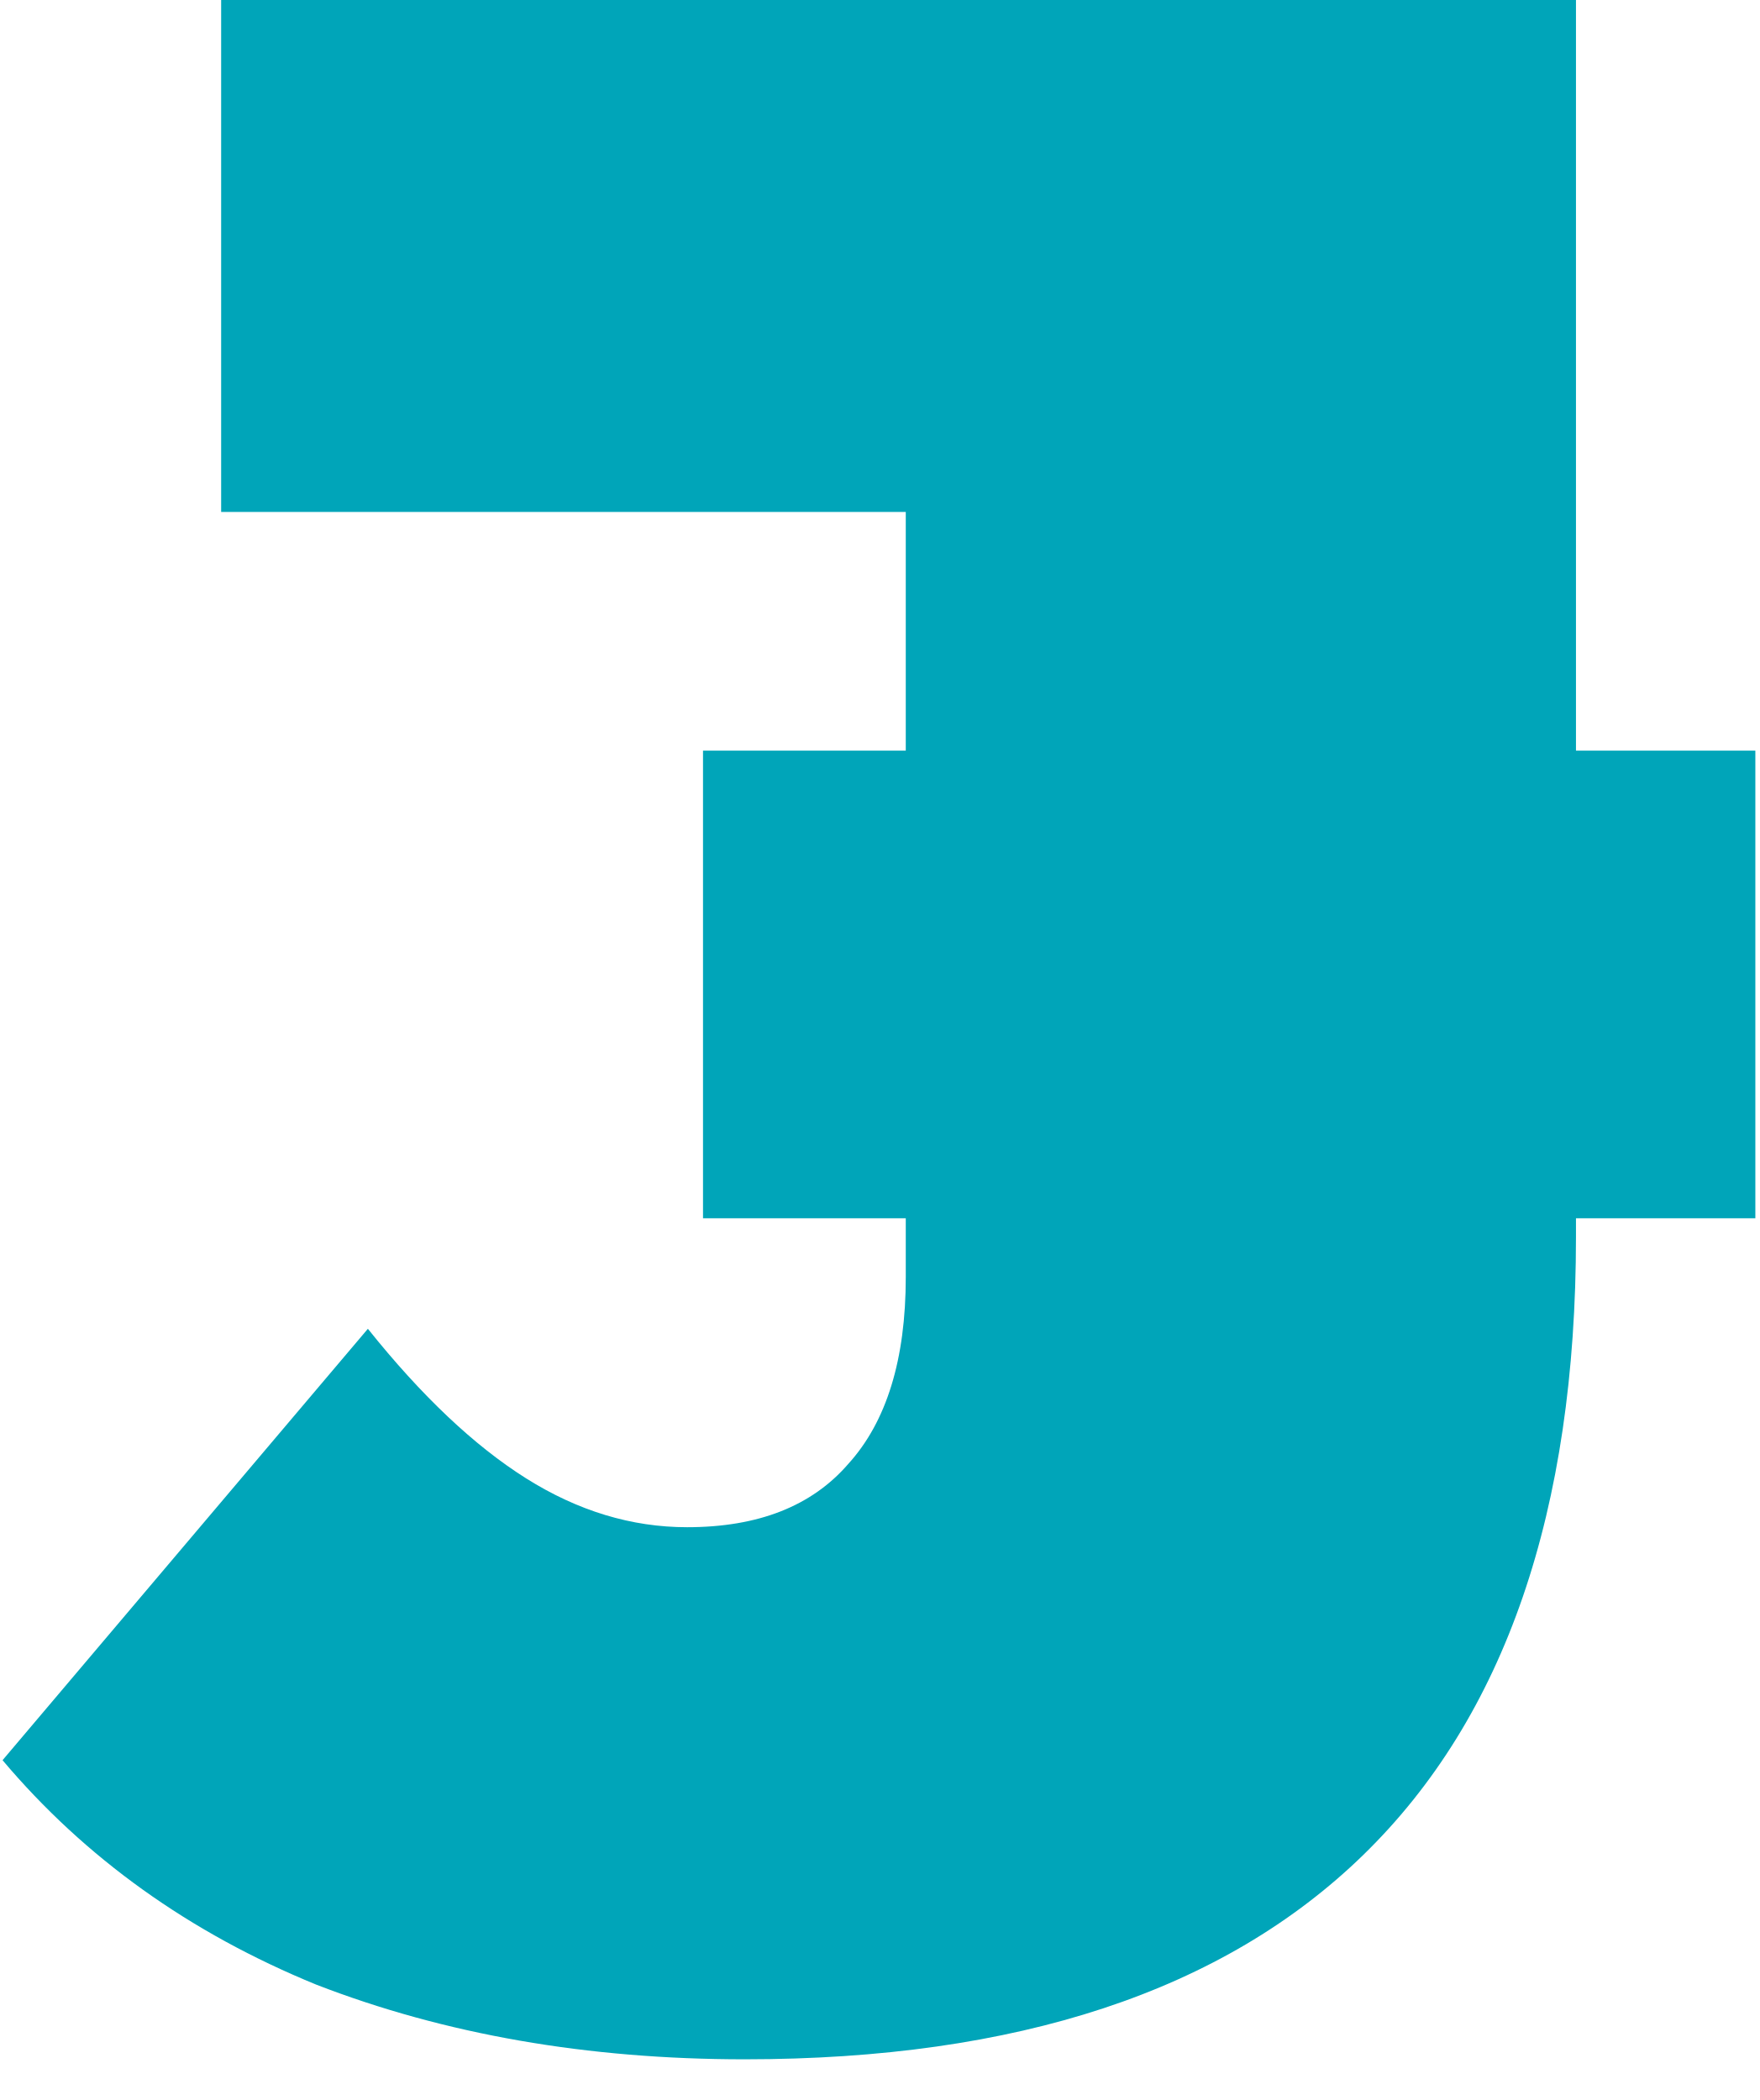
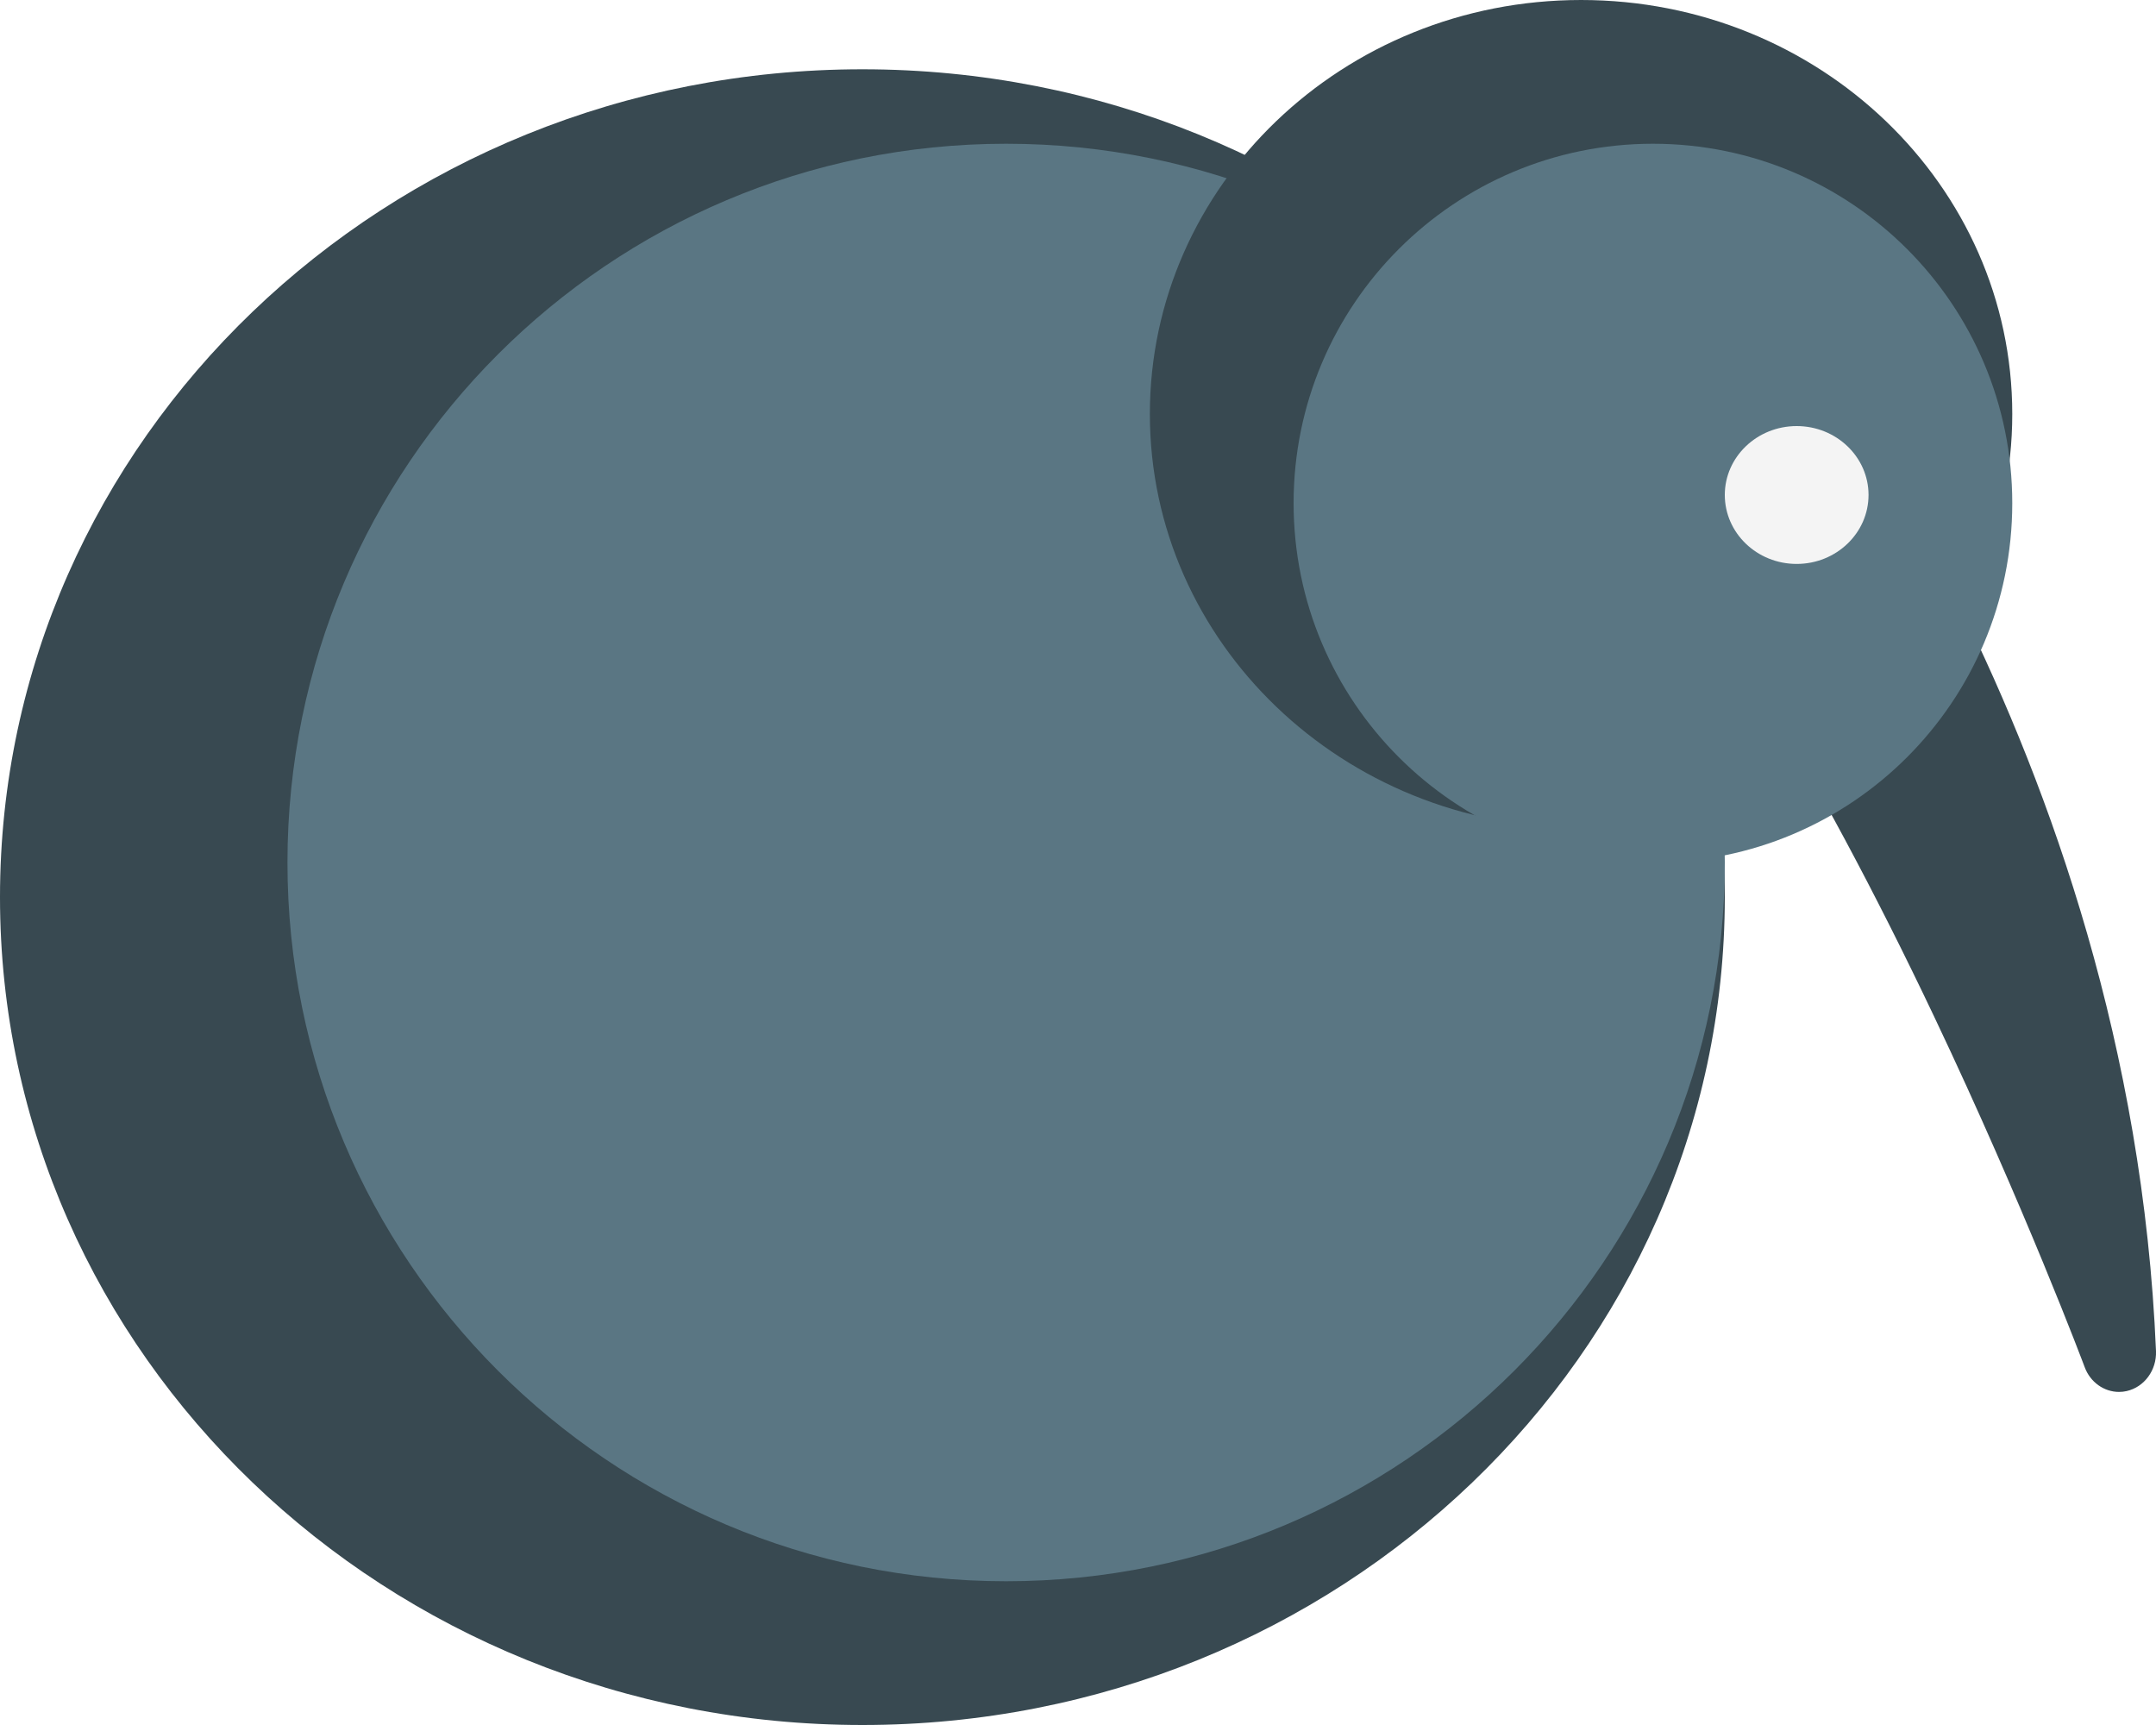
- <svg xmlns="http://www.w3.org/2000/svg" width="31" height="37" viewBox="0 0 31 37" fill="none">
-   <path d="M13.119 36.283C10.349 36.283 7.832 35.844 5.568 34.966C3.339 34.054 1.498 32.736 0.045 31.013L6.481 23.412C7.426 24.594 8.356 25.473 9.268 26.047C10.18 26.621 11.126 26.908 12.105 26.908C13.355 26.908 14.301 26.537 14.943 25.794C15.619 25.05 15.957 23.952 15.957 22.5V9.02H3.896V0H27.764V21.79C27.764 26.621 26.514 30.253 24.014 32.685C21.548 35.084 17.916 36.283 13.119 36.283Z" fill="#00A5B9" />
-   <path d="M12.385 13.225H30.924V21.465H12.385V13.225Z" fill="#00A5B9" />
+ <svg xmlns="http://www.w3.org/2000/svg" width="15" height="12" viewBox="0 0 15 12" fill="none">
+   <path d="M11.006 2.968C11.023 2.879 11.083 2.805 11.163 2.772C11.472 2.644 11.732 2.42 11.915 2.126C11.959 2.055 12.033 2.01 12.113 2.004C12.193 1.999 12.272 2.033 12.324 2.097C12.426 2.221 14.823 5.182 15 9.399C15.005 9.532 14.919 9.649 14.796 9.677C14.778 9.681 14.761 9.683 14.743 9.683C14.639 9.683 14.543 9.616 14.504 9.511C14.5 9.5 14.086 8.397 13.456 7.071C12.627 5.326 11.803 3.992 11.074 3.215C11.014 3.151 10.988 3.058 11.006 2.968Z" fill="#384951" />
+   <path d="M12 6.241C12 9.422 9.314 12 6 12C2.686 12 0 9.422 0 6.241C0 3.06 2.686 0.482 6 0.482C9.314 0.482 12 3.06 12 6.241Z" fill="#384951" />
+   <path d="M12 6C12 8.761 9.761 11 7 11C4.239 11 2 8.761 2 6C2 3.239 4.239 1 7 1C9.761 1 12 3.239 12 6Z" fill="#5A7683" />
+   <path d="M14 2.88C14 4.47 12.657 5.759 11 5.759C9.343 5.759 8 4.47 8 2.88C8 1.289 9.343 0 11 0C12.657 0 14 1.289 14 2.88Z" fill="#384951" />
+   <path d="M14 3.5C14 4.881 12.881 6 11.5 6C10.119 6 9 4.881 9 3.5C9 2.119 10.119 1 11.5 1C12.881 1 14 2.119 14 3.5Z" fill="#5A7683" />
+   <path d="M12.5 3.923C12.776 3.923 13 3.708 13 3.443C13 3.179 12.776 2.964 12.5 2.964C12.224 2.964 12 3.179 12 3.443C12 3.708 12.224 3.923 12.5 3.923Z" fill="#F4F4F4" />
</svg>
